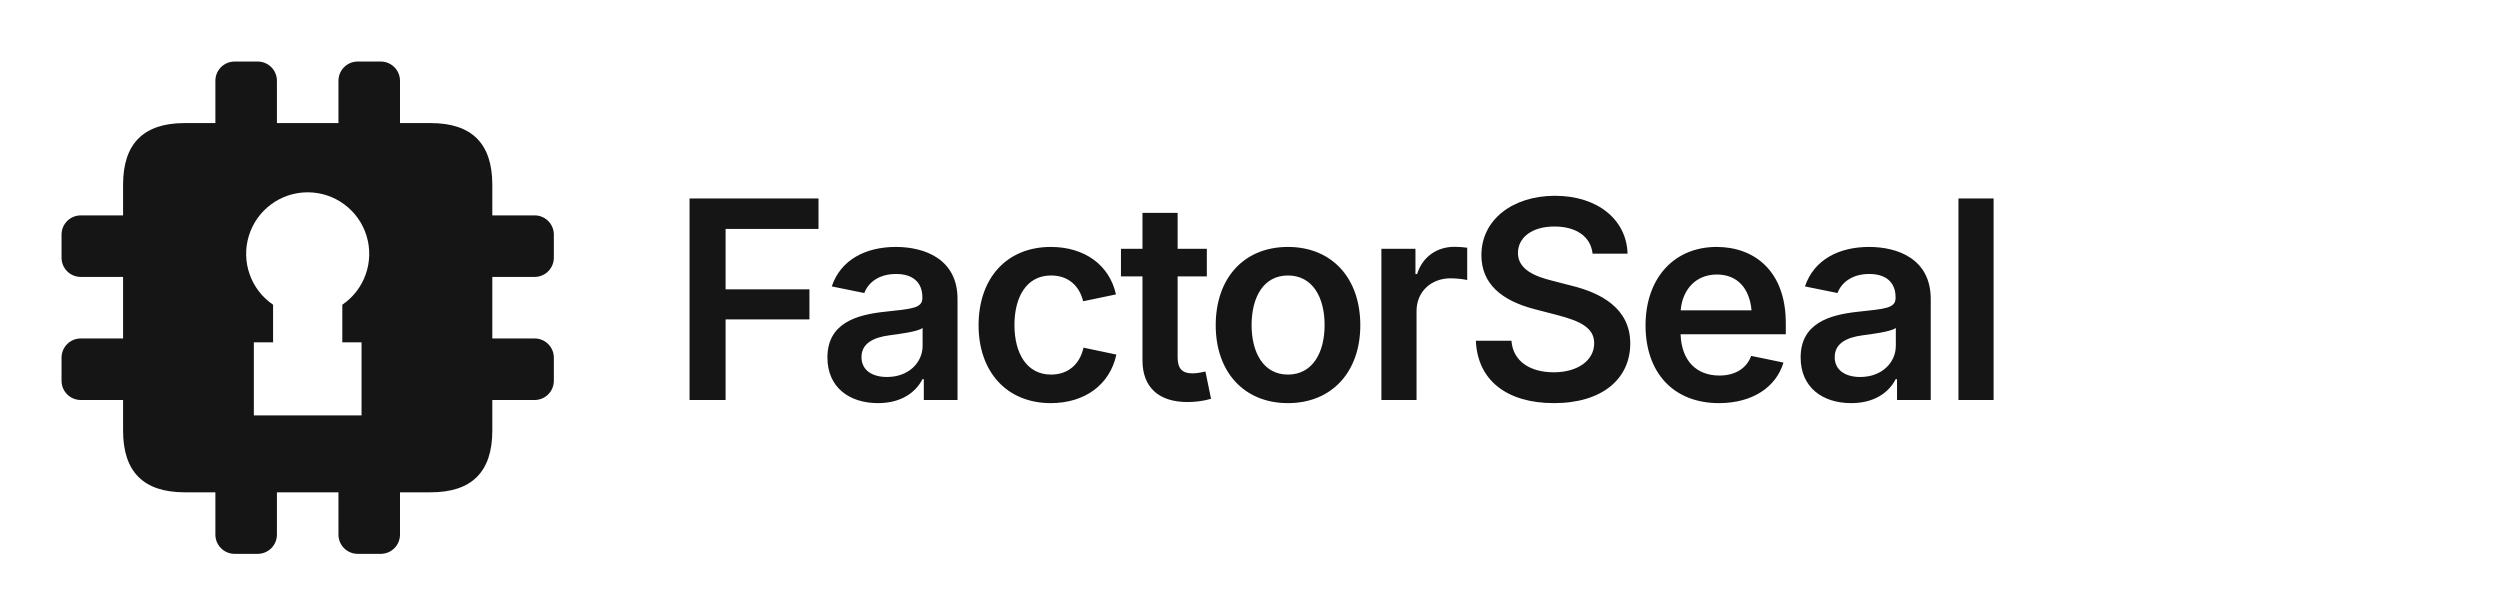
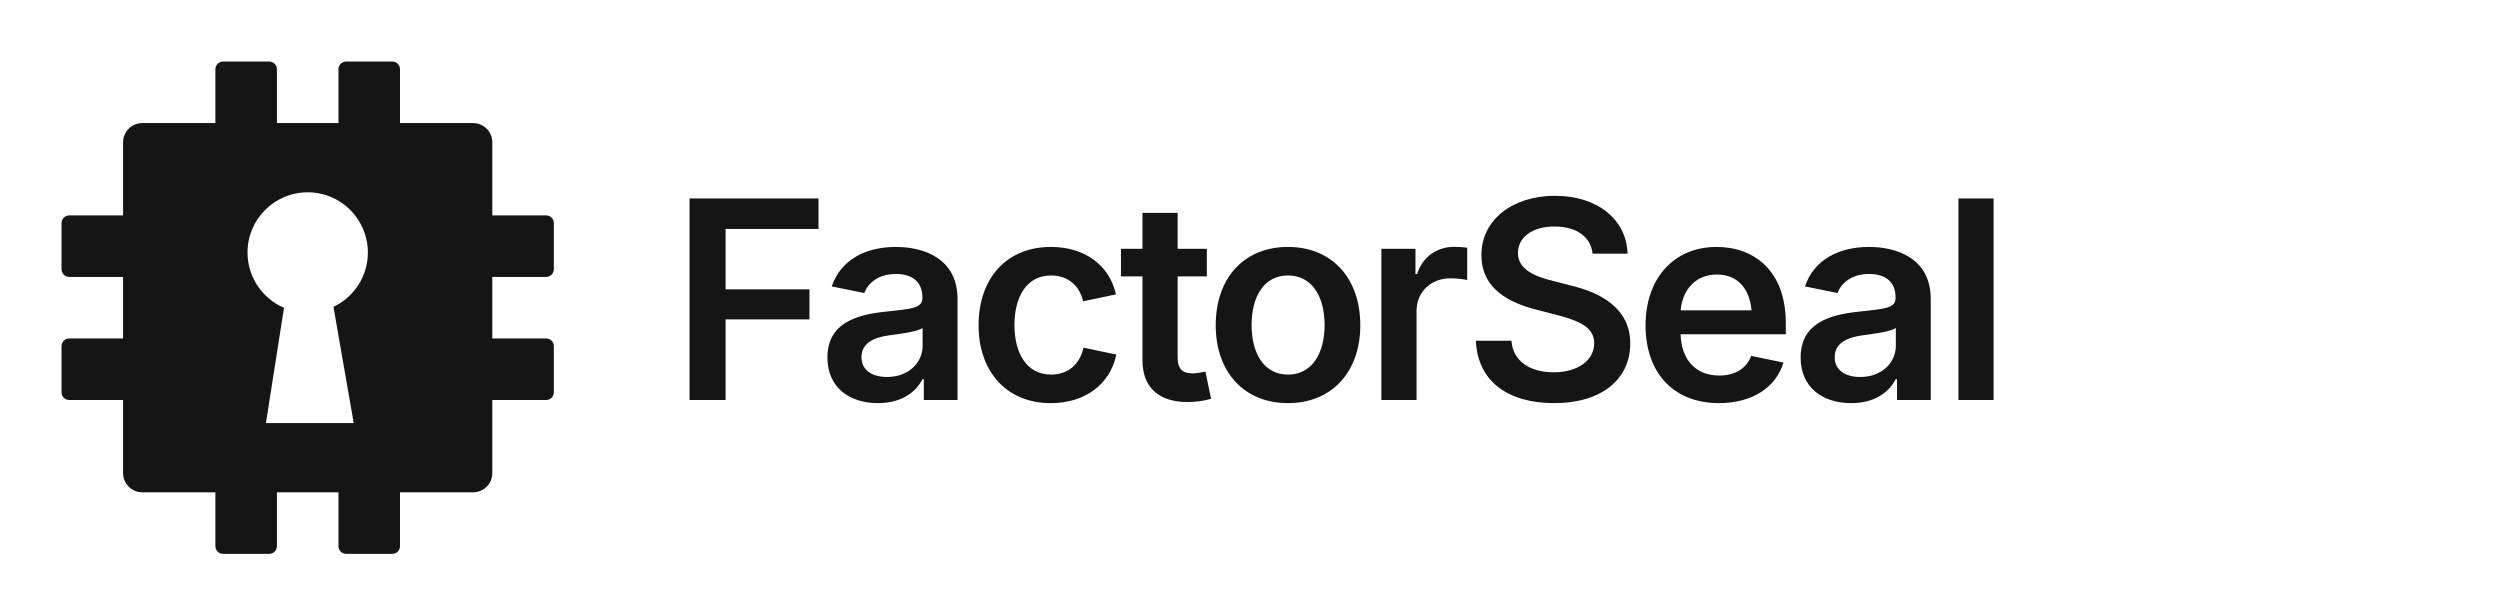
<svg xmlns="http://www.w3.org/2000/svg" viewBox="0 0 650 160" role="img" aria-labelledby="title description">
  <g fill="#151515">
-     <path fill-rule="evenodd" d="M48 32H112Q128 32 128 48V112Q128 128 112 128H48Q32 128 32 112V48Q32 32 48 32Z M80 50A16 16 0 0 1 89 79.23V89H94V108H66V89H71V79.23A16 16 0 0 1 80 50Z" />
-     <rect x="56" y="16" width="16" height="24" rx="5" />
-     <rect x="88" y="16" width="16" height="24" rx="5" />
-     <rect x="56" y="120" width="16" height="24" rx="5" />
-     <rect x="88" y="120" width="16" height="24" rx="5" />
-     <rect x="16" y="56" width="24" height="16" rx="5" />
-     <rect x="16" y="88" width="24" height="16" rx="5" />
-     <rect x="120" y="56" width="24" height="16" rx="5" />
-     <rect x="120" y="88" width="24" height="16" rx="5" />
+     <path fill-rule="evenodd" d="M37 32H123A5 5 0 0 1 128 37V123A5 5 0 0 1 123 128H37A5 5 0 0 1 32 123V37A5 5 0 0 1 37 32Z M80 50 C71.36 50 64.356 57.004 64.356 65.644 C64.356 72.097 68.263 77.636 73.84 80.028 L69.142 110 H91.965 L86.702 79.783 C91.988 77.273 95.644 71.886 95.644 65.644 C95.644 57.004 88.64 50 80 50 Z" />
+     <rect x="56" y="16" width="16" height="24" rx="2" />
+     <rect x="88" y="16" width="16" height="24" rx="2" />
+     <rect x="56" y="120" width="16" height="24" rx="2" />
+     <rect x="88" y="120" width="16" height="24" rx="2" />
+     <rect x="16" y="56" width="24" height="16" rx="2" />
+     <rect x="16" y="88" width="24" height="16" rx="2" />
+     <rect x="120" y="56" width="24" height="16" rx="2" />
+     <rect x="120" y="88" width="24" height="16" rx="2" />
  </g>
  <text x="174" y="104" fill="#151515" font-family="system-ui, -apple-system, BlinkMacSystemFont, Segoe UI, sans-serif" font-size="72" font-weight="600" letter-spacing="-2.5">FactorSeal</text>
</svg>
